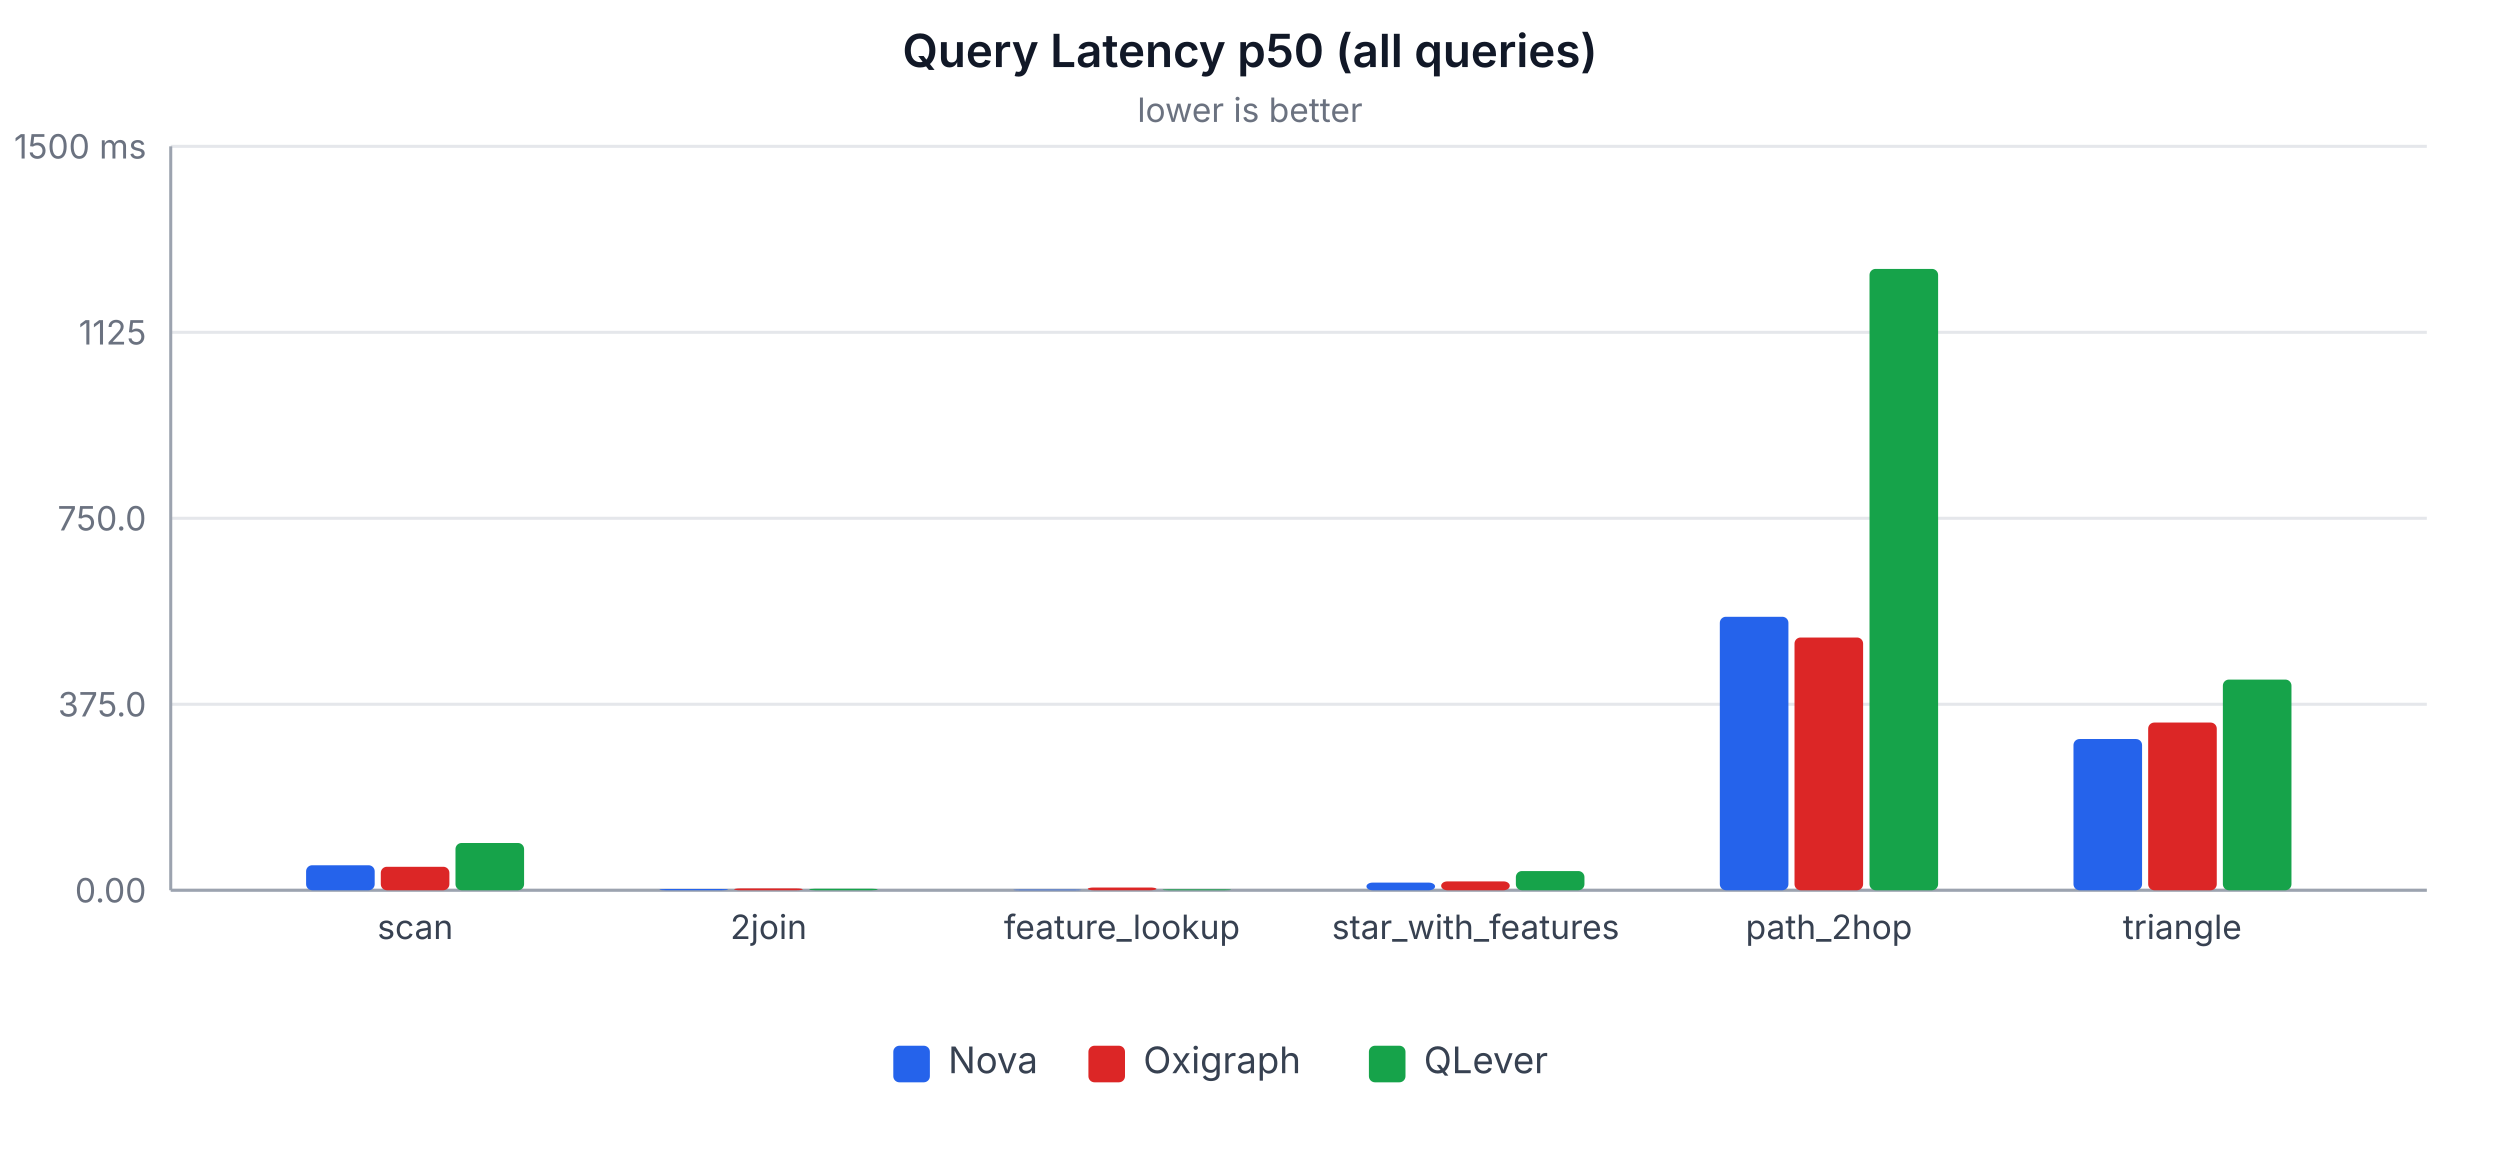
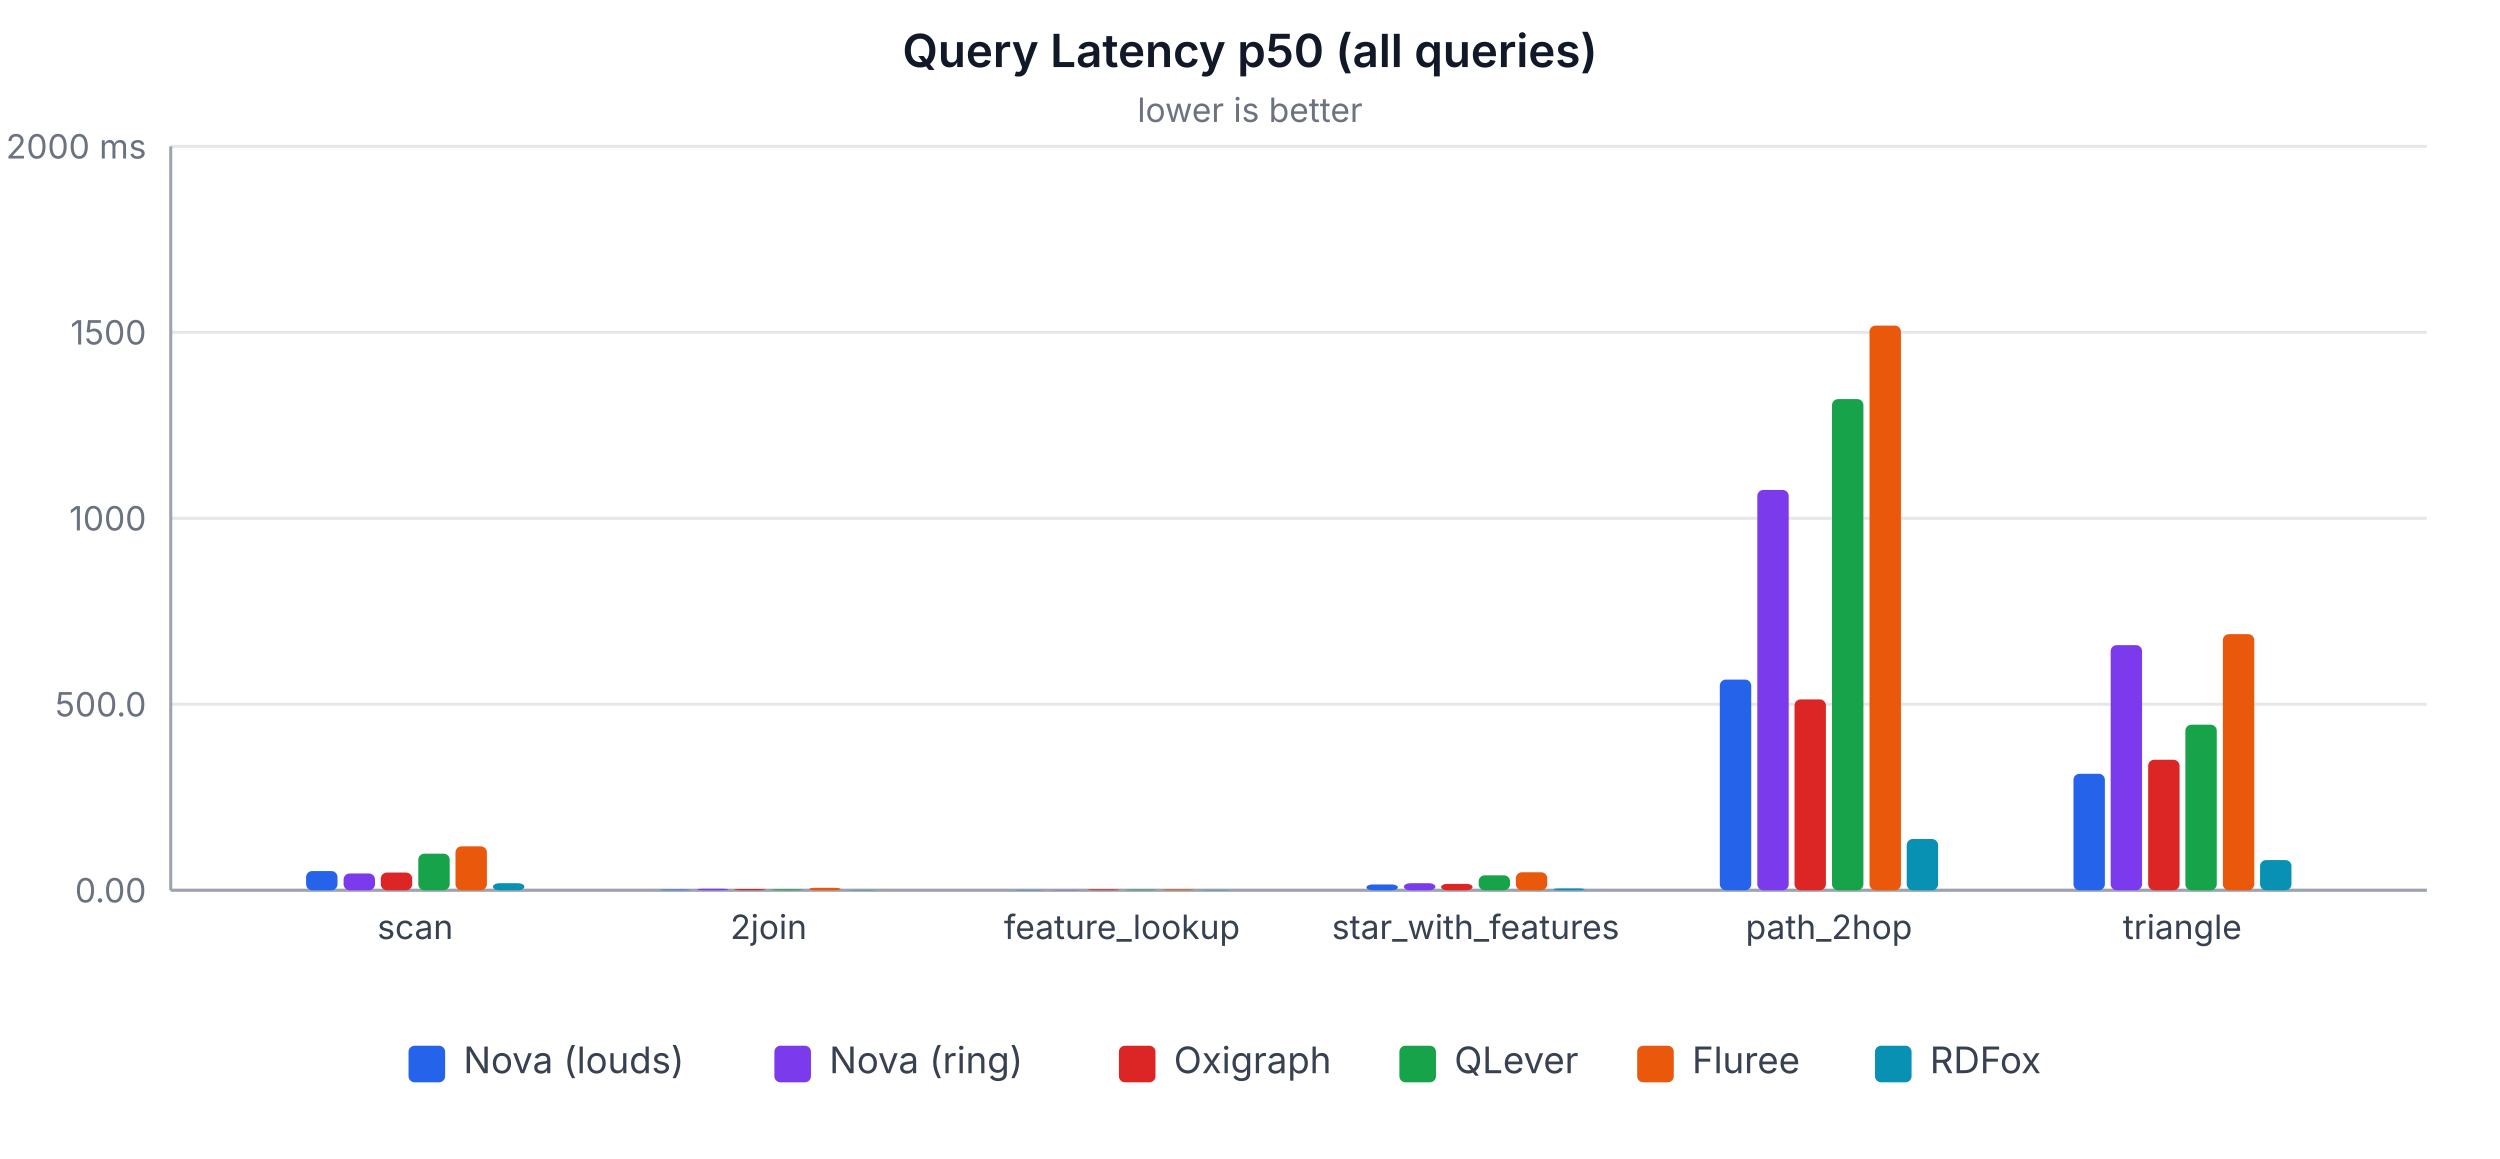
<svg xmlns="http://www.w3.org/2000/svg" width="820" height="380" viewBox="0 0 820 380" role="img" aria-label="Query Latency p50 (all queries)">
  <style>
  .title { fill: #111827; }
  .muted { fill: #6b7280; }
  .label { fill: #374151; }
  .grid  { stroke: #e5e7eb; stroke-width: 1; }
  .axis  { stroke: #9ca3af; stroke-width: 1; }
  @media (prefers-color-scheme: dark) {
    .title { fill: #f3f4f6; }
    .muted { fill: #9ca3af; }
    .label { fill: #d1d5db; }
    .grid  { stroke: #374151; }
    .axis  { stroke: #6b7280; }
  }
</style>
  <text class="title" x="410.0" y="22" text-anchor="middle" font-family="system-ui, -apple-system, sans-serif" font-size="15" font-weight="600">Query Latency p50 (all queries)</text>
  <text class="muted" x="410.0" y="40" text-anchor="middle" font-family="system-ui, -apple-system, sans-serif" font-size="11">lower is better</text>
  <line class="grid" x1="56" y1="292.0" x2="796" y2="292.0" />
  <text class="muted" x="48" y="296.0" text-anchor="end" font-family="system-ui, -apple-system, sans-serif" font-size="11">0.00</text>
  <line class="grid" x1="56" y1="231.0" x2="796" y2="231.0" />
-   <text class="muted" x="48" y="235.0" text-anchor="end" font-family="system-ui, -apple-system, sans-serif" font-size="11">375.0</text>
+   <text class="muted" x="48" y="235.0" text-anchor="end" font-family="system-ui, -apple-system, sans-serif" font-size="11">500.0</text>
  <line class="grid" x1="56" y1="170.0" x2="796" y2="170.0" />
-   <text class="muted" x="48" y="174.0" text-anchor="end" font-family="system-ui, -apple-system, sans-serif" font-size="11">750.0</text>
+   <text class="muted" x="48" y="174.0" text-anchor="end" font-family="system-ui, -apple-system, sans-serif" font-size="11">1000</text>
  <line class="grid" x1="56" y1="109.0" x2="796" y2="109.0" />
-   <text class="muted" x="48" y="113.0" text-anchor="end" font-family="system-ui, -apple-system, sans-serif" font-size="11">1125</text>
+   <text class="muted" x="48" y="113.0" text-anchor="end" font-family="system-ui, -apple-system, sans-serif" font-size="11">1500</text>
  <line class="grid" x1="56" y1="48.0" x2="796" y2="48.0" />
-   <text class="muted" x="48" y="52.0" text-anchor="end" font-family="system-ui, -apple-system, sans-serif" font-size="11">1500 ms</text>
+   <text class="muted" x="48" y="52.0" text-anchor="end" font-family="system-ui, -apple-system, sans-serif" font-size="11">2000 ms</text>
  <line class="axis" x1="56" y1="48" x2="56" y2="292" />
  <line class="axis" x1="56" y1="292" x2="796" y2="292" />
-   <rect x="100.4" y="283.8" width="22.5" height="8.2" fill="#2563eb" rx="2" />
-   <rect x="124.9" y="284.3" width="22.5" height="7.7" fill="#dc2626" rx="2" />
-   <rect x="149.4" y="276.5" width="22.5" height="15.5" fill="#16a34a" rx="2" />
+   <rect x="100.4" y="285.7" width="10.3" height="6.3" fill="#2563eb" rx="2" />
+   <rect x="112.7" y="286.5" width="10.3" height="5.5" fill="#7c3aed" rx="2" />
+   <rect x="124.9" y="286.2" width="10.3" height="5.8" fill="#dc2626" rx="2" />
+   <rect x="137.2" y="280.0" width="10.3" height="12.0" fill="#16a34a" rx="2" />
+   <rect x="149.4" y="277.6" width="10.3" height="14.4" fill="#ea580c" rx="2" />
+   <rect x="161.7" y="289.7" width="10.3" height="2.3" fill="#0891b2" rx="2" />
  <text class="label" x="136.2" y="308" text-anchor="middle" font-family="system-ui, -apple-system, sans-serif" font-size="11">scan</text>
-   <rect x="216.3" y="291.6" width="22.5" height="0.4" fill="#2563eb" rx="2" />
-   <rect x="240.8" y="291.4" width="22.5" height="0.6" fill="#dc2626" rx="2" />
-   <rect x="265.4" y="291.5" width="22.5" height="0.5" fill="#16a34a" rx="2" />
+   <rect x="216.3" y="291.8" width="10.3" height="0.2" fill="#2563eb" rx="2" />
+   <rect x="228.6" y="291.5" width="10.3" height="0.5" fill="#7c3aed" rx="2" />
+   <rect x="240.8" y="291.6" width="10.3" height="0.4" fill="#dc2626" rx="2" />
+   <rect x="253.1" y="291.7" width="10.3" height="0.3" fill="#16a34a" rx="2" />
+   <rect x="265.4" y="291.2" width="10.3" height="0.8" fill="#ea580c" rx="2" />
+   <rect x="277.6" y="291.9" width="10.3" height="0.1" fill="#0891b2" rx="2" />
  <text class="label" x="252.1" y="308" text-anchor="middle" font-family="system-ui, -apple-system, sans-serif" font-size="11">2join</text>
-   <rect x="332.3" y="291.8" width="22.5" height="0.2" fill="#2563eb" rx="2" />
-   <rect x="356.8" y="291.1" width="22.5" height="0.9" fill="#dc2626" rx="2" />
-   <rect x="381.3" y="291.7" width="22.5" height="0.3" fill="#16a34a" rx="2" />
+   <rect x="332.3" y="291.9" width="10.3" height="0.1" fill="#2563eb" rx="2" />
+   <rect x="344.5" y="291.9" width="10.3" height="0.1" fill="#7c3aed" rx="2" />
+   <rect x="356.8" y="291.7" width="10.3" height="0.3" fill="#dc2626" rx="2" />
+   <rect x="369.0" y="291.8" width="10.3" height="0.2" fill="#16a34a" rx="2" />
+   <rect x="381.3" y="291.7" width="10.3" height="0.3" fill="#ea580c" rx="2" />
+   <rect x="393.5" y="291.9" width="10.3" height="0.1" fill="#0891b2" rx="2" />
  <text class="label" x="368.0" y="308" text-anchor="middle" font-family="system-ui, -apple-system, sans-serif" font-size="11">feature_lookup</text>
-   <rect x="448.2" y="289.5" width="22.5" height="2.5" fill="#2563eb" rx="2" />
-   <rect x="472.7" y="289.1" width="22.5" height="2.9" fill="#dc2626" rx="2" />
-   <rect x="497.2" y="285.7" width="22.5" height="6.3" fill="#16a34a" rx="2" />
+   <rect x="448.2" y="290.1" width="10.3" height="1.9" fill="#2563eb" rx="2" />
+   <rect x="460.5" y="289.7" width="10.3" height="2.3" fill="#7c3aed" rx="2" />
+   <rect x="472.7" y="289.9" width="10.3" height="2.1" fill="#dc2626" rx="2" />
+   <rect x="485.0" y="287.1" width="10.3" height="4.9" fill="#16a34a" rx="2" />
+   <rect x="497.2" y="286.1" width="10.3" height="5.9" fill="#ea580c" rx="2" />
+   <rect x="509.5" y="291.4" width="10.3" height="0.6" fill="#0891b2" rx="2" />
  <text class="label" x="484.0" y="308" text-anchor="middle" font-family="system-ui, -apple-system, sans-serif" font-size="11">star_with_features</text>
-   <rect x="564.1" y="202.3" width="22.5" height="89.7" fill="#2563eb" rx="2" />
-   <rect x="588.6" y="209.1" width="22.5" height="82.9" fill="#dc2626" rx="2" />
-   <rect x="613.2" y="88.2" width="22.5" height="203.8" fill="#16a34a" rx="2" />
+   <rect x="564.1" y="222.9" width="10.3" height="69.1" fill="#2563eb" rx="2" />
+   <rect x="576.4" y="160.7" width="10.3" height="131.3" fill="#7c3aed" rx="2" />
+   <rect x="588.6" y="229.4" width="10.3" height="62.6" fill="#dc2626" rx="2" />
+   <rect x="600.9" y="130.9" width="10.3" height="161.1" fill="#16a34a" rx="2" />
+   <rect x="613.2" y="106.8" width="10.3" height="185.2" fill="#ea580c" rx="2" />
+   <rect x="625.4" y="275.2" width="10.3" height="16.8" fill="#0891b2" rx="2" />
  <text class="label" x="599.9" y="308" text-anchor="middle" font-family="system-ui, -apple-system, sans-serif" font-size="11">path_2hop</text>
-   <rect x="680.1" y="242.4" width="22.5" height="49.6" fill="#2563eb" rx="2" />
-   <rect x="704.6" y="237.0" width="22.5" height="55.0" fill="#dc2626" rx="2" />
-   <rect x="729.1" y="222.9" width="22.5" height="69.1" fill="#16a34a" rx="2" />
+   <rect x="680.1" y="253.8" width="10.3" height="38.2" fill="#2563eb" rx="2" />
+   <rect x="692.3" y="211.6" width="10.3" height="80.4" fill="#7c3aed" rx="2" />
+   <rect x="704.6" y="249.2" width="10.3" height="42.8" fill="#dc2626" rx="2" />
+   <rect x="716.8" y="237.7" width="10.3" height="54.3" fill="#16a34a" rx="2" />
+   <rect x="729.1" y="208.0" width="10.3" height="84.0" fill="#ea580c" rx="2" />
+   <rect x="741.3" y="282.1" width="10.3" height="9.9" fill="#0891b2" rx="2" />
  <text class="label" x="715.8" y="308" text-anchor="middle" font-family="system-ui, -apple-system, sans-serif" font-size="11">triangle</text>
-   <rect x="293.0" y="343" width="12" height="12" fill="#2563eb" rx="2" />
-   <text class="label" x="311.0" y="352" font-family="system-ui, -apple-system, sans-serif" font-size="12">Nova</text>
-   <rect x="357.0" y="343" width="12" height="12" fill="#dc2626" rx="2" />
-   <text class="label" x="375.0" y="352" font-family="system-ui, -apple-system, sans-serif" font-size="12">Oxigraph</text>
-   <rect x="449.0" y="343" width="12" height="12" fill="#16a34a" rx="2" />
-   <text class="label" x="467.0" y="352" font-family="system-ui, -apple-system, sans-serif" font-size="12">QLever</text>
+   <rect x="134.0" y="343" width="12" height="12" fill="#2563eb" rx="2" />
+   <text class="label" x="152.0" y="352" font-family="system-ui, -apple-system, sans-serif" font-size="12">Nova (louds)</text>
+   <rect x="254.0" y="343" width="12" height="12" fill="#7c3aed" rx="2" />
+   <text class="label" x="272.0" y="352" font-family="system-ui, -apple-system, sans-serif" font-size="12">Nova (ring)</text>
+   <rect x="367.0" y="343" width="12" height="12" fill="#dc2626" rx="2" />
+   <text class="label" x="385.0" y="352" font-family="system-ui, -apple-system, sans-serif" font-size="12">Oxigraph</text>
+   <rect x="459.0" y="343" width="12" height="12" fill="#16a34a" rx="2" />
+   <text class="label" x="477.0" y="352" font-family="system-ui, -apple-system, sans-serif" font-size="12">QLever</text>
+   <rect x="537.0" y="343" width="12" height="12" fill="#ea580c" rx="2" />
+   <text class="label" x="555.0" y="352" font-family="system-ui, -apple-system, sans-serif" font-size="12">Fluree</text>
+   <rect x="615.0" y="343" width="12" height="12" fill="#0891b2" rx="2" />
+   <text class="label" x="633.0" y="352" font-family="system-ui, -apple-system, sans-serif" font-size="12">RDFox</text>
</svg>
